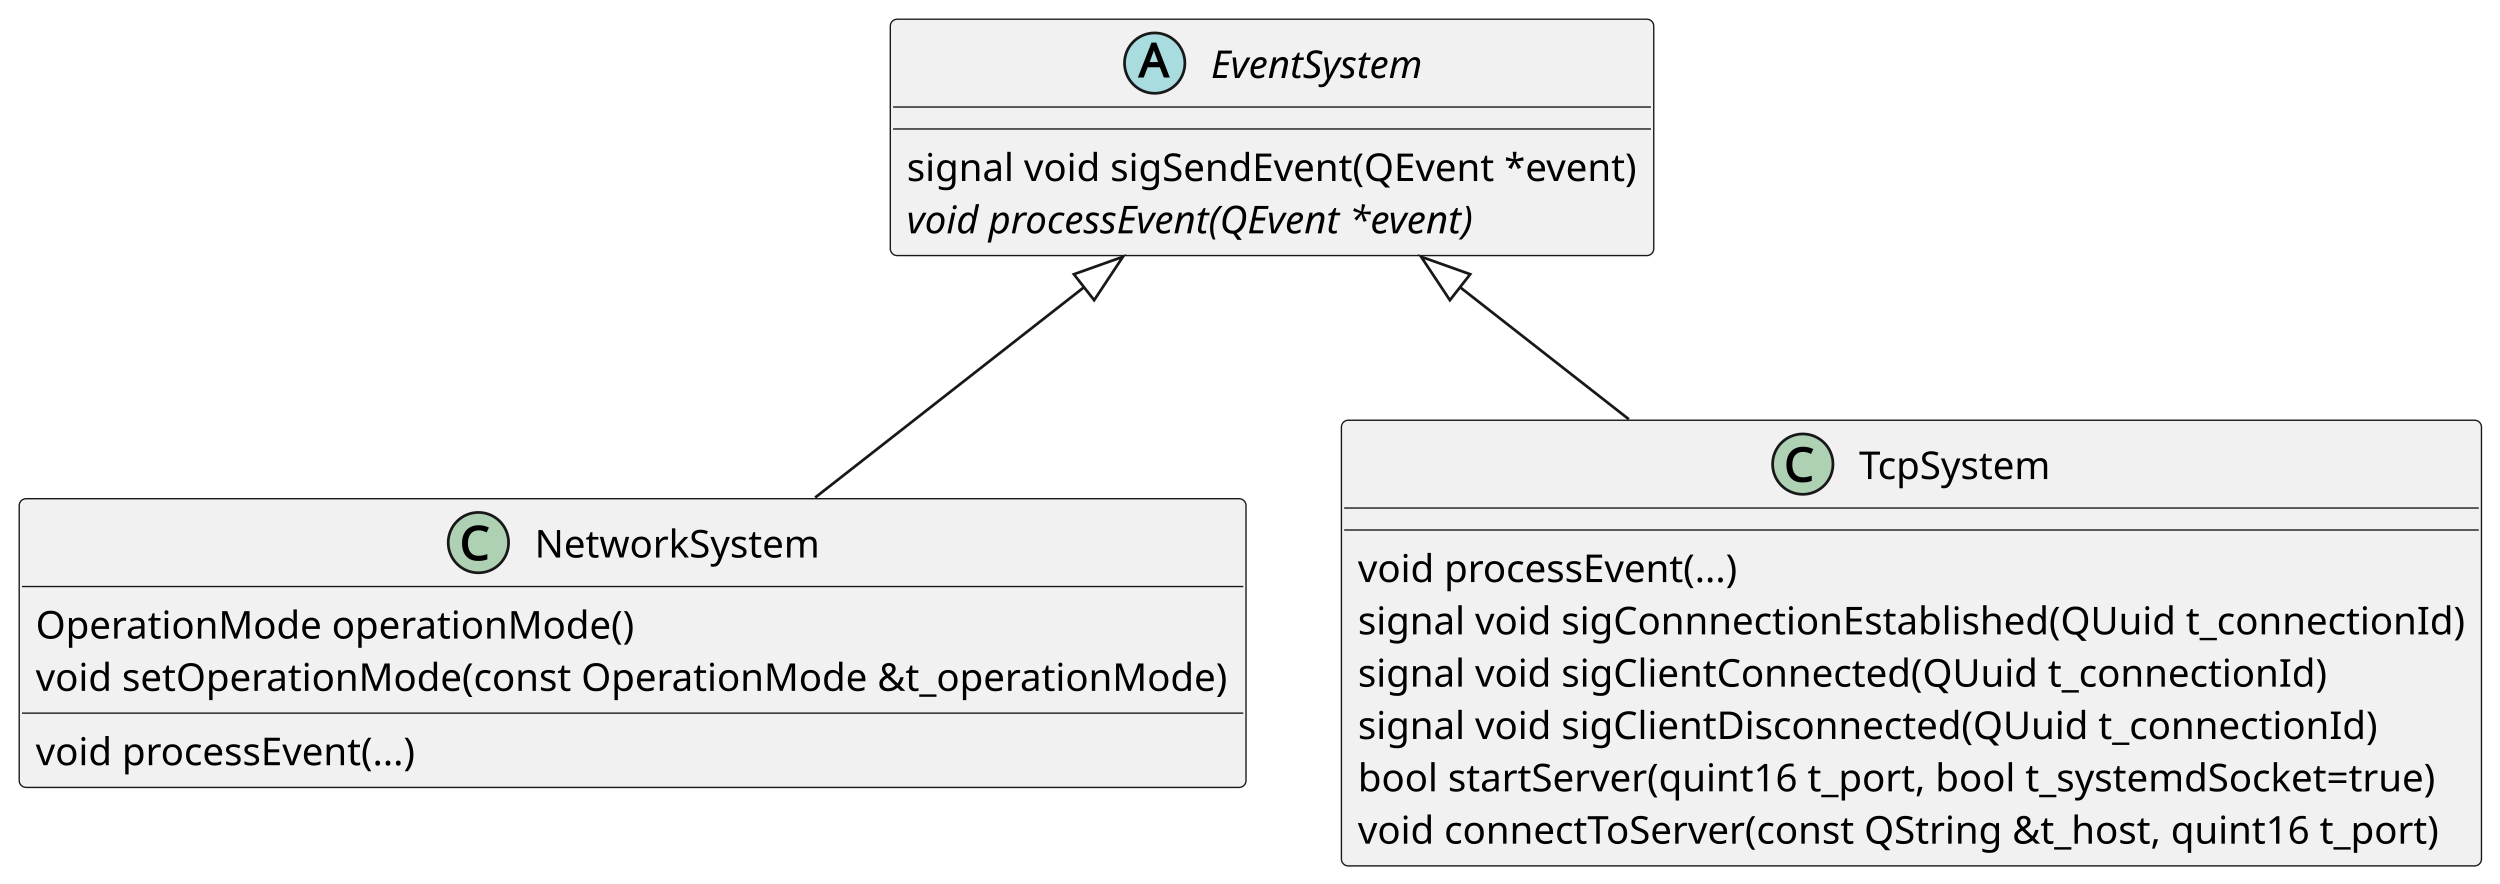
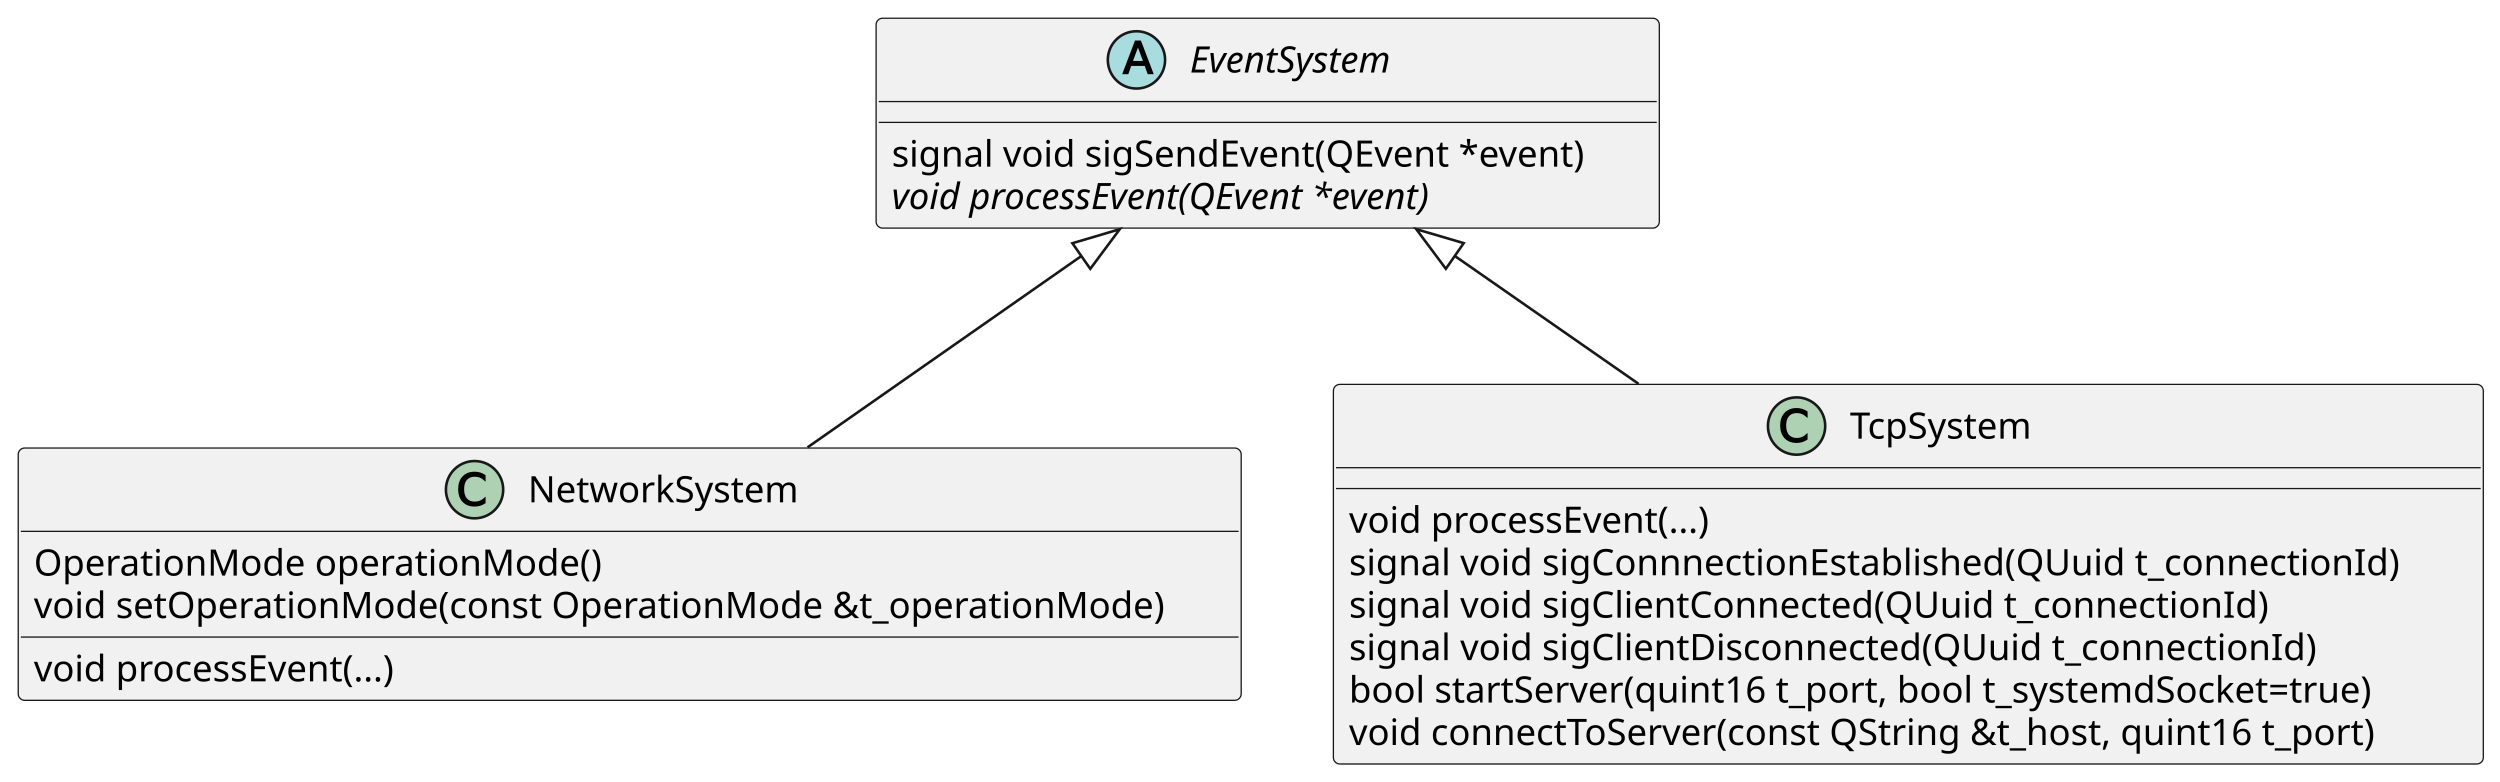
- <svg xmlns="http://www.w3.org/2000/svg" contentStyleType="text/css" data-diagram-type="CLASS" height="322px" preserveAspectRatio="none" style="width:911px;height:322px;background:#FFFFFF;" version="1.1" viewBox="0 0 911 322" width="911px" zoomAndPan="magnify">
+ <svg xmlns="http://www.w3.org/2000/svg" contentStyleType="text/css" data-diagram-type="CLASS" height="300px" preserveAspectRatio="none" style="width:960px;height:300px;background:#FFFFFF;" version="1.1" viewBox="0 0 960 300" width="960px" zoomAndPan="magnify">
  <defs />
  <g>
    <g class="entity" data-qualified-name="EventSystem" data-source-line="2" id="ent0002">
-       <rect fill="#F1F1F1" height="86.136" rx="2.5" ry="2.5" style="stroke:#181818;stroke-width:0.5;" width="278.195" x="324.43" y="7" />
-       <ellipse cx="420.771" cy="23" fill="#A9DCDF" rx="11" ry="11" style="stroke:#181818;stroke-width:1;" />
-       <path d="M424.114,28.25 L422.646,24.5 L418.208,24.5 L416.771,28.25 L414.646,28.25 L419.599,15.531 L421.349,15.531 L426.271,28.25 L424.114,28.25 Z M420.771,19.297 Q420.724,19.141 420.599,18.781 Q420.474,18.422 420.364,18.047 Q420.255,17.656 420.458,17.594 Q420.614,17.781 420.521,18.141 Q420.427,18.484 420.333,18.781 Q420.239,19.062 420.161,19.297 L418.927,22.609 L422.005,22.609 L420.771,19.297 Z " fill="#000000" />
-       <text fill="#000000" font-family="sans-serif" font-size="14" font-style="italic" lengthAdjust="spacing" textLength="77.014" x="441.271" y="28.432">EventSystem</text>
-       <line style="stroke:#181818;stroke-width:0.5;" x1="325.43" x2="601.625" y1="39" y2="39" />
-       <line style="stroke:#181818;stroke-width:0.5;" x1="325.43" x2="601.625" y1="47" y2="47" />
-       <text fill="#000000" font-family="sans-serif" font-size="14" lengthAdjust="spacing" textLength="266.195" x="330.43" y="65.966">signal void sigSendEvent(QEvent *event)</text>
-       <text fill="#000000" font-family="sans-serif" font-size="14" font-style="italic" lengthAdjust="spacing" textLength="206.541" x="330.43" y="85.034">void processEvent(QEvent *event)</text>
+       <rect fill="#F1F1F1" height="80.594" rx="2.5" ry="2.5" style="stroke:#181818;stroke-width:0.5;" width="300.75" x="336.43" y="7" />
+       <ellipse cx="436.399" cy="23" fill="#A9DCDF" rx="11" ry="11" style="stroke:#181818;stroke-width:1;" />
+       <path d="M436.977,18.266 L435.071,23.391 L438.883,23.391 L436.977,18.266 Z M435.836,15.578 L438.118,15.578 L443.039,28.5 L440.727,28.5 L439.586,25.328 L434.383,25.328 L433.258,28.5 L430.914,28.5 L435.836,15.578 Z " fill="#000000" />
+       <text fill="#000000" font-family="sans-serif" font-size="14" font-style="italic" lengthAdjust="spacing" textLength="92.312" x="456.899" y="27.847">EventSystem</text>
+       <line style="stroke:#181818;stroke-width:0.5;" x1="337.43" x2="636.18" y1="39" y2="39" />
+       <line style="stroke:#181818;stroke-width:0.5;" x1="337.43" x2="636.18" y1="47" y2="47" />
+       <text fill="#000000" font-family="sans-serif" font-size="14" lengthAdjust="spacing" textLength="288.75" x="342.43" y="63.995">signal void sigSendEvent(QEvent *event)</text>
+       <text fill="#000000" font-family="sans-serif" font-size="14" font-style="italic" lengthAdjust="spacing" textLength="241.664" x="342.43" y="80.292">void processEvent(QEvent *event)</text>
    </g>
    <g class="entity" data-qualified-name="NetworkSystem" data-source-line="7" id="ent0003">
-       <rect fill="#F1F1F1" height="105.204" rx="2.5" ry="2.5" style="stroke:#181818;stroke-width:0.5;" width="447.048" x="7" y="181.73" />
-       <ellipse cx="174.327" cy="197.73" fill="#ADD1B2" rx="11" ry="11" style="stroke:#181818;stroke-width:1;" />
-       <path d="M174.437,193.261 Q173.515,193.261 172.78,193.574 Q172.062,193.886 171.562,194.48 Q171.062,195.058 170.78,195.933 Q170.515,196.808 170.515,197.902 Q170.515,199.339 170.952,200.386 Q171.405,201.433 172.249,201.98 Q173.109,202.527 174.421,202.527 Q175.202,202.527 175.89,202.402 Q176.593,202.261 177.593,201.949 L177.593,203.824 Q176.734,204.152 175.968,204.277 Q175.218,204.402 174.202,204.402 Q172.28,204.402 170.968,203.605 Q169.671,202.792 169.015,201.324 Q168.359,199.839 168.359,197.871 Q168.359,196.449 168.749,195.277 Q169.155,194.089 169.937,193.214 Q170.718,192.339 171.859,191.871 Q172.999,191.386 174.468,191.386 Q175.421,191.386 176.312,191.589 Q177.218,191.777 178.155,192.246 L177.327,194.027 Q176.546,193.652 175.89,193.464 Q175.234,193.261 174.437,193.261 Z " fill="#000000" />
-       <text fill="#000000" font-family="sans-serif" font-size="14" lengthAdjust="spacing" textLength="103.894" x="194.827" y="203.162">NetworkSystem</text>
-       <line style="stroke:#181818;stroke-width:0.5;" x1="8" x2="453.048" y1="213.73" y2="213.73" />
-       <text fill="#000000" font-family="sans-serif" font-size="14" lengthAdjust="spacing" textLength="218.651" x="13" y="232.696">OperationMode operationMode()</text>
-       <text fill="#000000" font-family="sans-serif" font-size="14" lengthAdjust="spacing" textLength="435.048" x="13" y="251.764">void setOperationMode(const OperationMode &amp;t_operationMode)</text>
-       <line style="stroke:#181818;stroke-width:0.5;" x1="8" x2="453.048" y1="259.866" y2="259.866" />
-       <text fill="#000000" font-family="sans-serif" font-size="14" lengthAdjust="spacing" textLength="138.488" x="13" y="278.832">void processEvent(...)</text>
+       <rect fill="#F1F1F1" height="96.891" rx="2.5" ry="2.5" style="stroke:#181818;stroke-width:0.5;" width="469.618" x="7" y="172.04" />
+       <ellipse cx="182.229" cy="188.04" fill="#ADD1B2" rx="11" ry="11" style="stroke:#181818;stroke-width:1;" />
+       <path d="M186.463,182.446 L186.463,184.962 Q185.213,183.806 184.292,183.431 Q183.385,183.056 182.354,183.056 Q180.354,183.056 179.292,184.274 Q178.229,185.477 178.229,187.837 Q178.229,190.196 179.292,191.415 Q180.354,192.618 182.354,192.618 Q183.385,192.618 184.292,192.243 Q185.213,191.868 186.463,190.712 L186.463,193.212 Q185.417,193.915 184.401,194.227 Q183.401,194.524 182.245,194.524 Q179.323,194.524 177.62,192.727 Q175.932,190.931 175.932,187.837 Q175.932,184.743 177.62,182.946 Q179.323,181.134 182.245,181.134 Q183.417,181.134 184.417,181.446 Q185.432,181.743 186.463,182.446 Z " fill="#000000" />
+       <text fill="#000000" font-family="sans-serif" font-size="14" lengthAdjust="spacing" textLength="110.66" x="202.729" y="192.887">NetworkSystem</text>
+       <line style="stroke:#181818;stroke-width:0.5;" x1="8" x2="475.618" y1="204.04" y2="204.04" />
+       <text fill="#000000" font-family="sans-serif" font-size="14" lengthAdjust="spacing" textLength="228.553" x="13" y="221.035">OperationMode operationMode()</text>
+       <text fill="#000000" font-family="sans-serif" font-size="14" lengthAdjust="spacing" textLength="457.618" x="13" y="237.332">void setOperationMode(const OperationMode &amp;t_operationMode)</text>
+       <line style="stroke:#181818;stroke-width:0.5;" x1="8" x2="475.618" y1="244.634" y2="244.634" />
+       <text fill="#000000" font-family="sans-serif" font-size="14" lengthAdjust="spacing" textLength="152.565" x="13" y="261.629">void processEvent(...)</text>
    </g>
    <g class="entity" data-qualified-name="TcpSystem" data-source-line="14" id="ent0004">
-       <rect fill="#F1F1F1" height="162.407" rx="2.5" ry="2.5" style="stroke:#181818;stroke-width:0.5;" width="415.437" x="488.81" y="153.13" />
-       <ellipse cx="656.935" cy="169.13" fill="#ADD1B2" rx="11" ry="11" style="stroke:#181818;stroke-width:1;" />
-       <path d="M657.045,164.661 Q656.123,164.661 655.389,164.974 Q654.67,165.286 654.17,165.88 Q653.67,166.458 653.389,167.333 Q653.123,168.208 653.123,169.302 Q653.123,170.739 653.56,171.786 Q654.014,172.833 654.857,173.38 Q655.717,173.927 657.029,173.927 Q657.81,173.927 658.498,173.802 Q659.201,173.661 660.201,173.349 L660.201,175.224 Q659.342,175.552 658.576,175.677 Q657.826,175.802 656.81,175.802 Q654.889,175.802 653.576,175.005 Q652.279,174.192 651.623,172.724 Q650.967,171.239 650.967,169.271 Q650.967,167.849 651.357,166.677 Q651.764,165.489 652.545,164.614 Q653.326,163.739 654.467,163.271 Q655.607,162.786 657.076,162.786 Q658.029,162.786 658.92,162.989 Q659.826,163.177 660.764,163.646 L659.935,165.427 Q659.154,165.052 658.498,164.864 Q657.842,164.661 657.045,164.661 Z " fill="#000000" />
-       <text fill="#000000" font-family="sans-serif" font-size="14" lengthAdjust="spacing" textLength="70.686" x="677.435" y="174.562">TcpSystem</text>
-       <line style="stroke:#181818;stroke-width:0.5;" x1="489.81" x2="903.246" y1="185.13" y2="185.13" />
-       <line style="stroke:#181818;stroke-width:0.5;" x1="489.81" x2="903.246" y1="193.13" y2="193.13" />
-       <text fill="#000000" font-family="sans-serif" font-size="14" lengthAdjust="spacing" textLength="138.488" x="494.81" y="212.096">void processEvent(...)</text>
-       <text fill="#000000" font-family="sans-serif" font-size="14" lengthAdjust="spacing" textLength="403.437" x="494.81" y="231.164">signal void sigConnnectionEstablished(QUuid t_connectionId)</text>
-       <text fill="#000000" font-family="sans-serif" font-size="14" lengthAdjust="spacing" textLength="353.135" x="494.81" y="250.232">signal void sigClientConnected(QUuid t_connectionId)</text>
-       <text fill="#000000" font-family="sans-serif" font-size="14" lengthAdjust="spacing" textLength="371.545" x="494.81" y="269.3">signal void sigClientDisconnected(QUuid t_connectionId)</text>
-       <text fill="#000000" font-family="sans-serif" font-size="14" lengthAdjust="spacing" textLength="392.587" x="494.81" y="288.368">bool startServer(quint16 t_port, bool t_systemdSocket=true)</text>
-       <text fill="#000000" font-family="sans-serif" font-size="14" lengthAdjust="spacing" textLength="394.841" x="494.81" y="307.435">void connectToServer(const QString &amp;t_host, quint16 t_port)</text>
+       <rect fill="#F1F1F1" height="145.781" rx="2.5" ry="2.5" style="stroke:#181818;stroke-width:0.5;" width="441.57" x="512.02" y="147.6" />
+       <ellipse cx="689.884" cy="163.6" fill="#ADD1B2" rx="11" ry="11" style="stroke:#181818;stroke-width:1;" />
+       <path d="M694.119,158.006 L694.119,160.522 Q692.869,159.366 691.947,158.991 Q691.04,158.616 690.009,158.616 Q688.009,158.616 686.947,159.834 Q685.884,161.037 685.884,163.397 Q685.884,165.756 686.947,166.975 Q688.009,168.178 690.009,168.178 Q691.04,168.178 691.947,167.803 Q692.869,167.428 694.119,166.272 L694.119,168.772 Q693.072,169.475 692.056,169.787 Q691.056,170.084 689.9,170.084 Q686.978,170.084 685.275,168.287 Q683.587,166.491 683.587,163.397 Q683.587,160.303 685.275,158.506 Q686.978,156.694 689.9,156.694 Q691.072,156.694 692.072,157.006 Q693.087,157.303 694.119,158.006 Z " fill="#000000" />
+       <text fill="#000000" font-family="sans-serif" font-size="14" lengthAdjust="spacing" textLength="77.342" x="710.384" y="168.447">TcpSystem</text>
+       <line style="stroke:#181818;stroke-width:0.5;" x1="513.02" x2="952.59" y1="179.6" y2="179.6" />
+       <line style="stroke:#181818;stroke-width:0.5;" x1="513.02" x2="952.59" y1="187.6" y2="187.6" />
+       <text fill="#000000" font-family="sans-serif" font-size="14" lengthAdjust="spacing" textLength="152.565" x="518.02" y="204.595">void processEvent(...)</text>
+       <text fill="#000000" font-family="sans-serif" font-size="14" lengthAdjust="spacing" textLength="429.57" x="518.02" y="220.892">signal void sigConnnectionEstablished(QUuid t_connectionId)</text>
+       <text fill="#000000" font-family="sans-serif" font-size="14" lengthAdjust="spacing" textLength="376.858" x="518.02" y="237.189">signal void sigClientConnected(QUuid t_connectionId)</text>
+       <text fill="#000000" font-family="sans-serif" font-size="14" lengthAdjust="spacing" textLength="396.744" x="518.02" y="253.486">signal void sigClientDisconnected(QUuid t_connectionId)</text>
+       <text fill="#000000" font-family="sans-serif" font-size="14" lengthAdjust="spacing" textLength="426.33" x="518.02" y="269.783">bool startServer(quint16 t_port, bool t_systemdSocket=true)</text>
+       <text fill="#000000" font-family="sans-serif" font-size="14" lengthAdjust="spacing" textLength="425.448" x="518.02" y="286.079">void connectToServer(const QString &amp;t_host, quint16 t_port)</text>
    </g>
    <g class="link" data-entity-1="ent0002" data-entity-2="ent0003" data-link-type="extension" data-source-line="23" id="lnk5">
-       <path codeLine="23" d="M395.012,104.66 C361.533,130.851 332.53,153.54 297.02,181.32" fill="none" id="EventSystem-backto-NetworkSystem" style="stroke:#181818;stroke-width:1;" />
-       <polygon fill="none" points="409.19,93.57,391.316,99.935,398.709,109.386,409.19,93.57" style="stroke:#181818;stroke-width:1;" />
+       <path codeLine="23" d="M415.232,98.316 C379.462,123.296 347.85,145.39 310.1,171.78" fill="none" id="EventSystem-backto-NetworkSystem" style="stroke:#181818;stroke-width:1;" />
+       <polygon fill="none" points="429.99,88.01,411.797,93.397,418.668,103.235,429.99,88.01" style="stroke:#181818;stroke-width:1;" />
    </g>
    <g class="link" data-entity-1="ent0002" data-entity-2="ent0004" data-link-type="extension" data-source-line="24" id="lnk6">
-       <path codeLine="24" d="M532.038,104.66 C554.628,122.33 567.45,132.37 593.54,152.77" fill="none" id="EventSystem-backto-TcpSystem" style="stroke:#181818;stroke-width:1;" />
-       <polygon fill="none" points="517.86,93.57,528.341,109.386,535.735,99.934,517.86,93.57" style="stroke:#181818;stroke-width:1;" />
+       <path codeLine="24" d="M558.635,98.29 C584.045,115.971 600.01,127.07 629.24,147.42" fill="none" id="EventSystem-backto-TcpSystem" style="stroke:#181818;stroke-width:1;" />
+       <polygon fill="none" points="543.86,88.01,555.208,103.216,562.062,93.365,543.86,88.01" style="stroke:#181818;stroke-width:1;" />
    </g>
  </g>
</svg>
